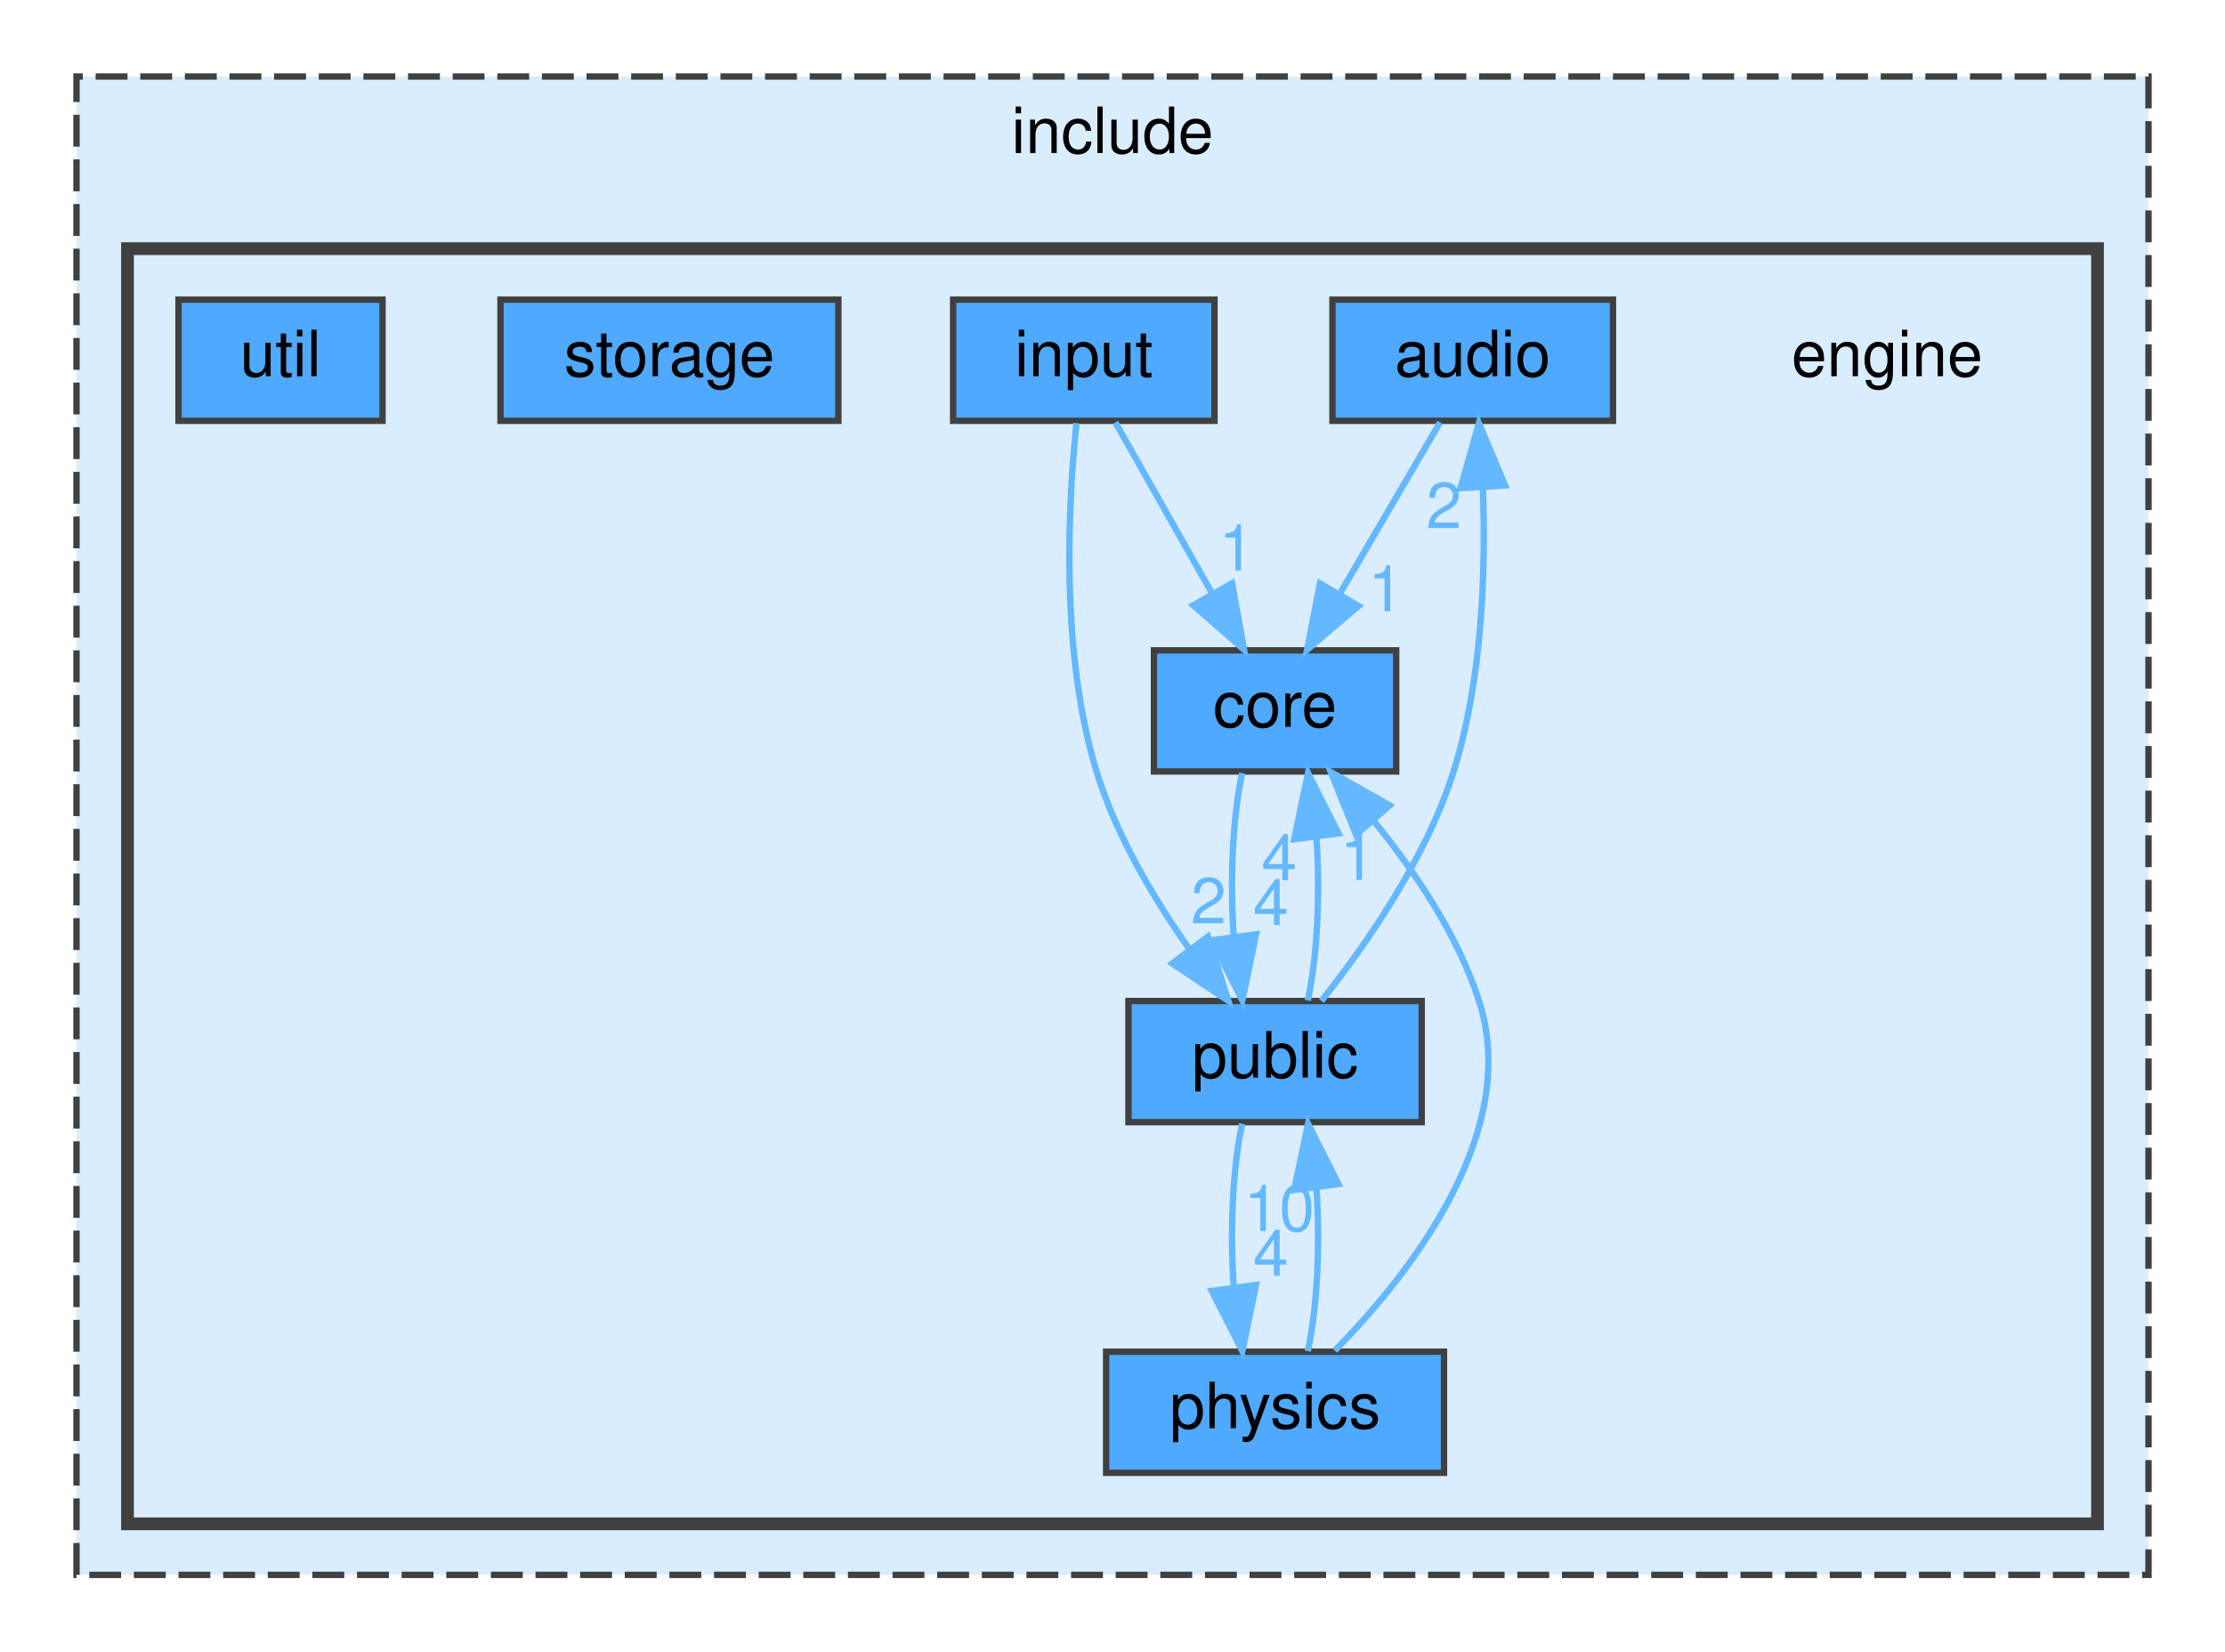
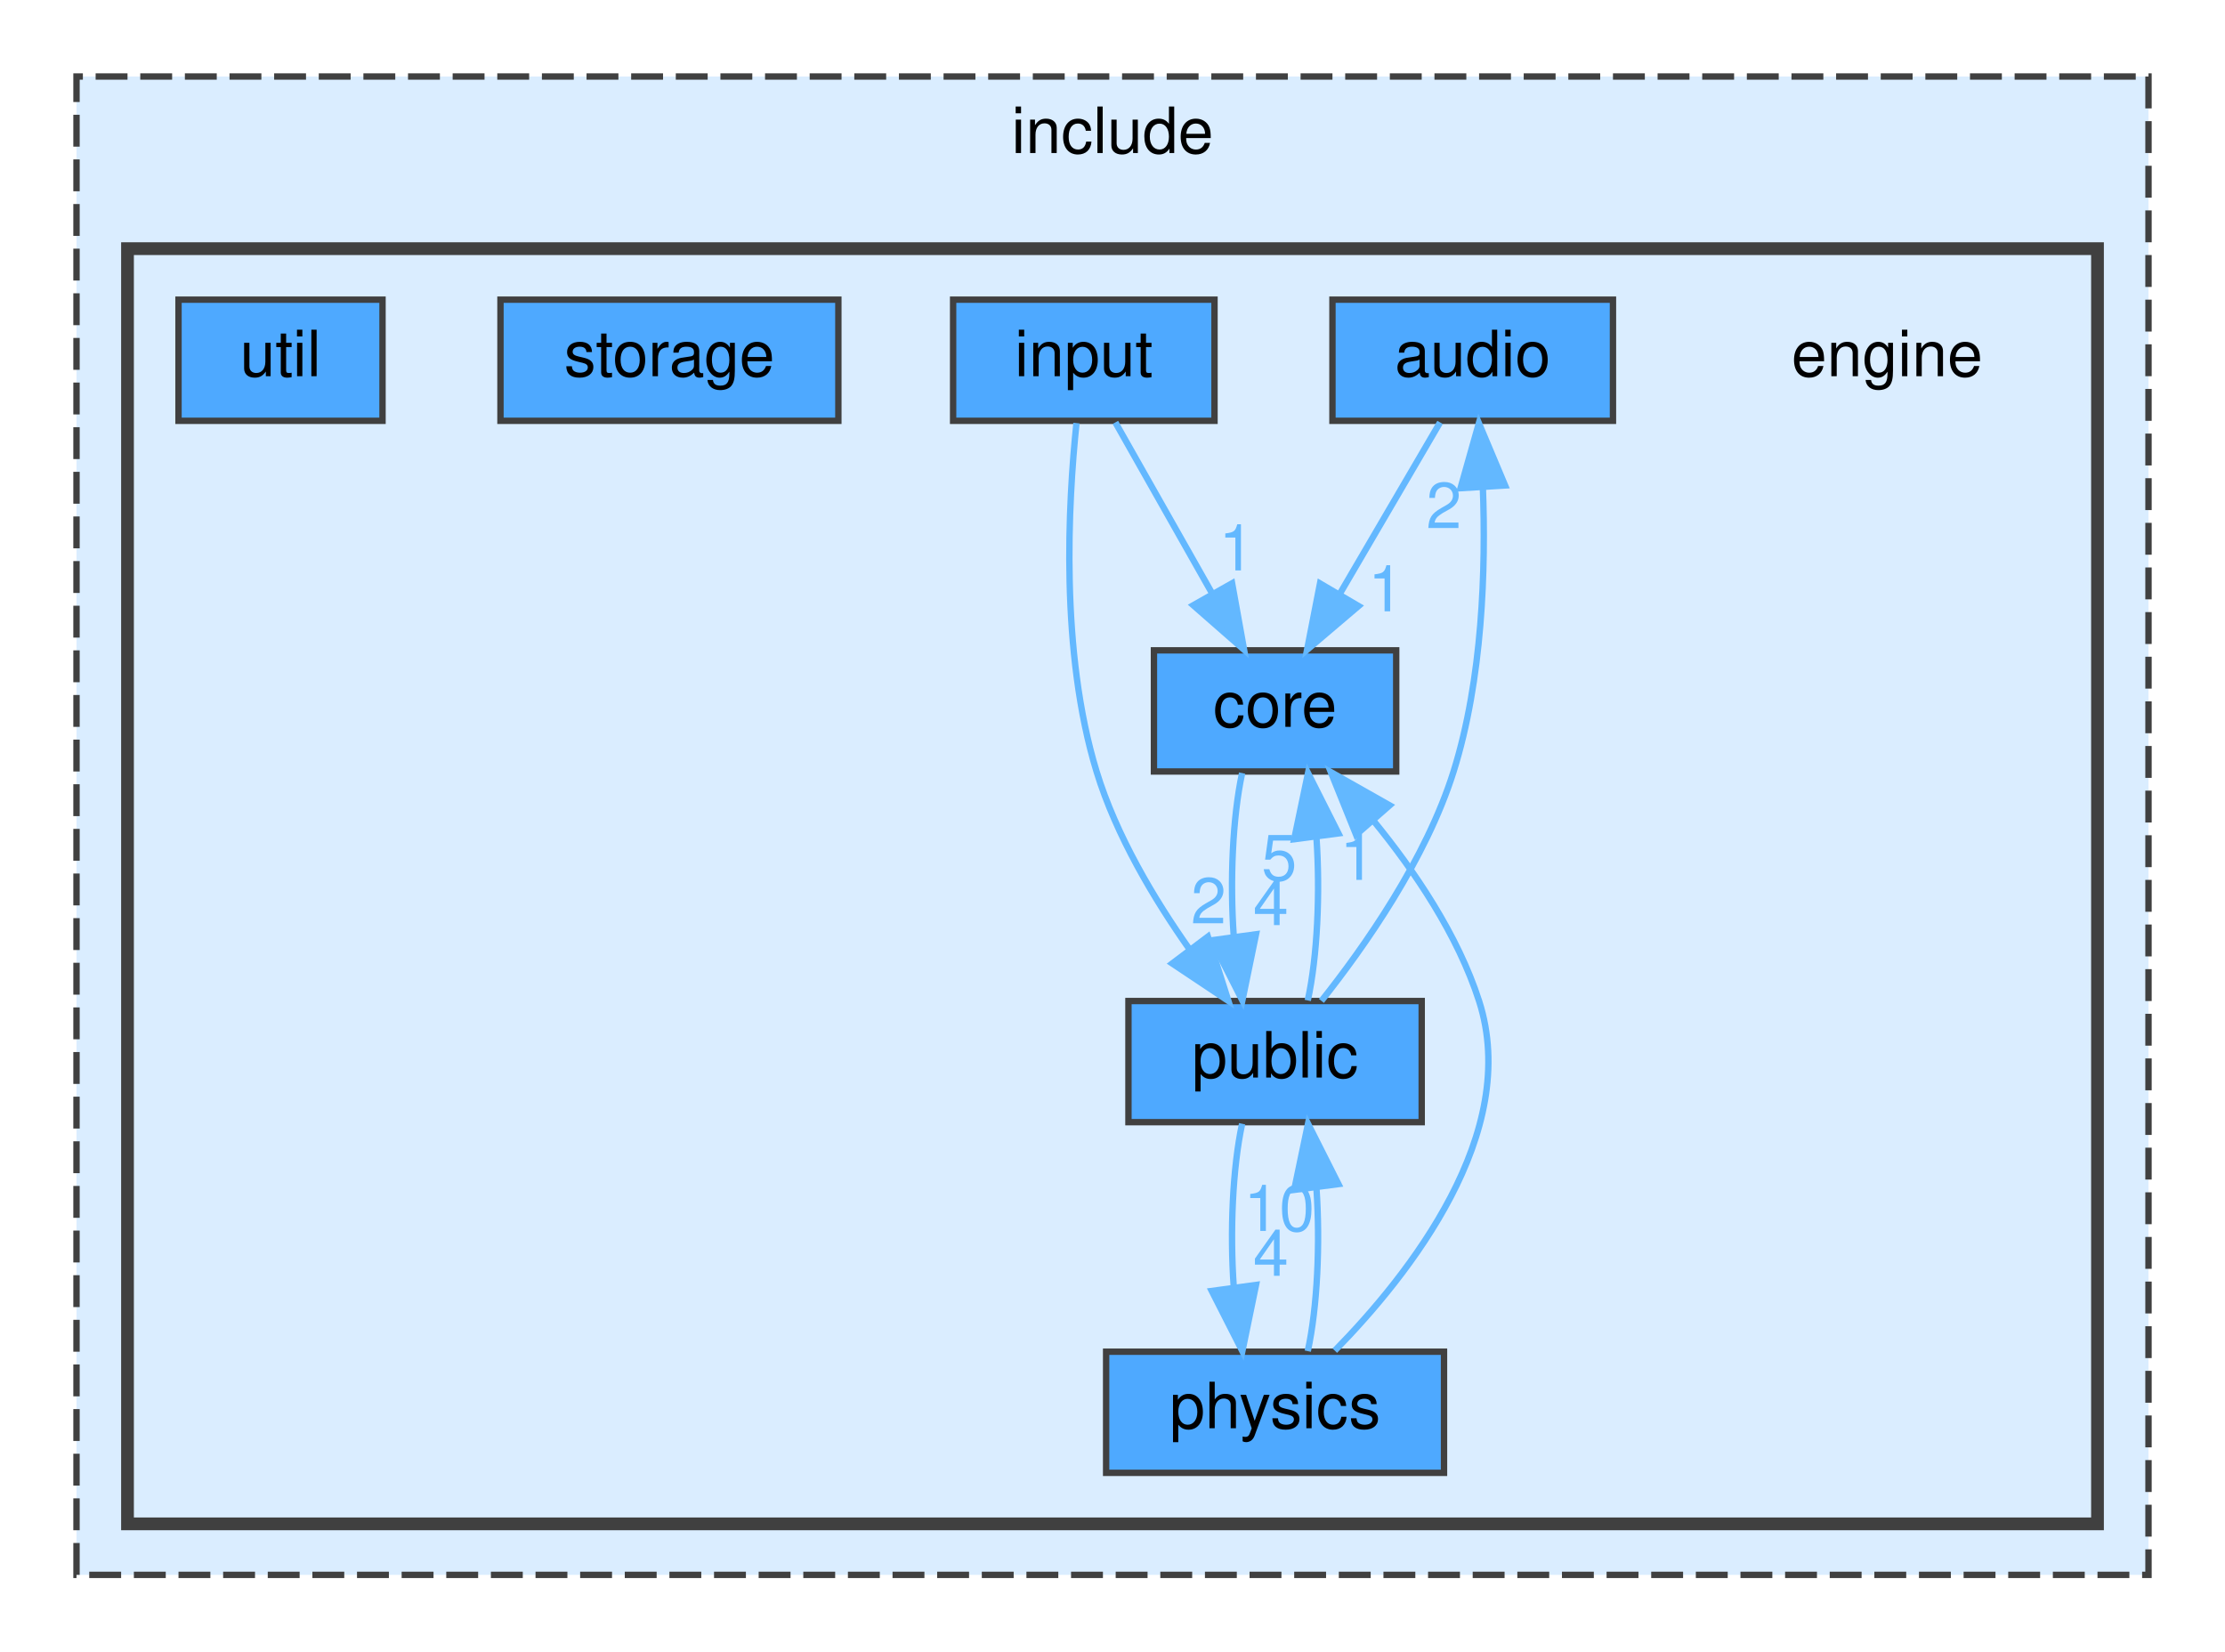
<svg xmlns="http://www.w3.org/2000/svg" xmlns:xlink="http://www.w3.org/1999/xlink" width="349pt" height="259pt" viewBox="0.00 0.00 349.00 259.00">
  <g id="graph0" class="graph" transform="scale(1 1) rotate(0) translate(4 255)">
    <g id="clust1" class="cluster">
      <g id="a_clust1">
        <a xlink:href="dir_d44c64559bbebec7f509842c48db8b23.html" target="_top" xlink:title="include">
          <polygon fill="#daedff" stroke="#404040" stroke-dasharray="5,2" points="8,-8 8,-243 333,-243 333,-8 8,-8" />
          <text text-anchor="middle" x="170.5" y="-231" font-family="Helvetica,sans-Serif" font-size="10.00">include</text>
        </a>
      </g>
    </g>
    <g id="clust2" class="cluster">
      <g id="a_clust2">
        <a xlink:href="dir_a7f531b1c37460085cedd304cb8df01d.html" target="_top">
          <polygon fill="#daedff" stroke="#404040" stroke-width="2" points="16,-16 16,-216 325,-216 325,-16 16,-16" />
        </a>
      </g>
    </g>
    <g id="node1" class="node">
      <text text-anchor="middle" x="292" y="-196" font-family="Helvetica,sans-Serif" font-size="10.00">engine</text>
    </g>
    <g id="node2" class="node">
      <g id="a_node2">
        <a xlink:href="dir_9f8aea6aa0d0f8b2278afd3a6ed97649.html" target="_top" xlink:title="audio">
          <polygon fill="#4ea9ff" stroke="#404040" points="249,-208 205,-208 205,-189 249,-189 249,-208" />
          <text text-anchor="middle" x="227" y="-196" font-family="Helvetica,sans-Serif" font-size="10.00">audio</text>
        </a>
      </g>
    </g>
    <g id="node3" class="node">
      <g id="a_node3">
        <a xlink:href="dir_7f643b58e2241519524527f42d96aecd.html" target="_top" xlink:title="core">
          <polygon fill="#4ea9ff" stroke="#404040" points="215,-153 177,-153 177,-134 215,-134 215,-153" />
          <text text-anchor="middle" x="196" y="-141" font-family="Helvetica,sans-Serif" font-size="10.00">core</text>
        </a>
      </g>
    </g>
    <g id="edge1" class="edge">
      <g id="a_edge1">
        <a xlink:href="dir_000000_000004.html" target="_top">
          <path fill="none" stroke="#63b8ff" d="M221.88,-188.75C217.64,-181.49 211.47,-170.95 206.22,-161.98" />
          <polygon fill="#63b8ff" stroke="#63b8ff" points="209.09,-159.95 201.02,-153.09 203.05,-163.49 209.09,-159.95" />
        </a>
      </g>
      <g id="a_edge1-headlabel">
        <a xlink:href="dir_000000_000004.html" target="_top" xlink:title="1">
          <text text-anchor="middle" x="213.36" y="-159.12" font-family="Helvetica,sans-Serif" font-size="10.00" fill="#63b8ff">1</text>
        </a>
      </g>
    </g>
    <g id="node6" class="node">
      <g id="a_node6">
        <a xlink:href="dir_449e025360b1e0775671965c2105f9c1.html" target="_top" xlink:title="public">
          <polygon fill="#4ea9ff" stroke="#404040" points="219,-98 173,-98 173,-79 219,-79 219,-98" />
          <text text-anchor="middle" x="196" y="-86" font-family="Helvetica,sans-Serif" font-size="10.00">public</text>
        </a>
      </g>
    </g>
    <g id="edge2" class="edge">
      <g id="a_edge2">
        <a xlink:href="dir_000004_000011.html" target="_top">
          <path fill="none" stroke="#63b8ff" d="M190.83,-133.75C189.34,-126.8 188.9,-116.85 189.52,-108.13" />
          <polygon fill="#63b8ff" stroke="#63b8ff" points="193.01,-108.47 190.87,-98.09 186.07,-107.53 193.01,-108.47" />
        </a>
      </g>
      <g id="a_edge2-headlabel">
        <a xlink:href="dir_000004_000011.html" target="_top" xlink:title="4">
          <text text-anchor="middle" x="195.34" y="-109.91" font-family="Helvetica,sans-Serif" font-size="10.00" fill="#63b8ff">4</text>
        </a>
      </g>
    </g>
    <g id="node4" class="node">
      <g id="a_node4">
        <a xlink:href="dir_f77ff83871a8c0c224aa74732336c103.html" target="_top" xlink:title="input">
          <polygon fill="#4ea9ff" stroke="#404040" points="186.5,-208 145.5,-208 145.5,-189 186.5,-189 186.5,-208" />
          <text text-anchor="middle" x="166" y="-196" font-family="Helvetica,sans-Serif" font-size="10.00">input</text>
        </a>
      </g>
    </g>
    <g id="edge4" class="edge">
      <g id="a_edge4">
        <a xlink:href="dir_000008_000004.html" target="_top">
          <path fill="none" stroke="#63b8ff" d="M170.95,-188.75C175.06,-181.49 181.03,-170.95 186.1,-161.98" />
          <polygon fill="#63b8ff" stroke="#63b8ff" points="189.26,-163.52 191.14,-153.09 183.17,-160.07 189.26,-163.52" />
        </a>
      </g>
      <g id="a_edge4-headlabel">
        <a xlink:href="dir_000008_000004.html" target="_top" xlink:title="1">
          <text text-anchor="middle" x="189.96" y="-165.54" font-family="Helvetica,sans-Serif" font-size="10.00" fill="#63b8ff">1</text>
        </a>
      </g>
    </g>
    <g id="edge3" class="edge">
      <g id="a_edge3">
        <a xlink:href="dir_000008_000011.html" target="_top">
          <path fill="none" stroke="#63b8ff" d="M164.85,-188.64C163.54,-176.14 162.26,-152.78 168,-134 171.06,-123.98 177.01,-114 182.64,-106.03" />
          <polygon fill="#63b8ff" stroke="#63b8ff" points="185.46,-108.1 188.68,-98.01 179.87,-103.89 185.46,-108.1" />
        </a>
      </g>
      <g id="a_edge3-headlabel">
        <a xlink:href="dir_000008_000011.html" target="_top" xlink:title="2">
          <text text-anchor="middle" x="185.57" y="-110.18" font-family="Helvetica,sans-Serif" font-size="10.00" fill="#63b8ff">2</text>
        </a>
      </g>
    </g>
    <g id="node5" class="node">
      <g id="a_node5">
        <a xlink:href="dir_507eef3fc303406776132f4dfa1b45c0.html" target="_top" xlink:title="physics">
          <polygon fill="#4ea9ff" stroke="#404040" points="222.5,-43 169.5,-43 169.5,-24 222.5,-24 222.5,-43" />
          <text text-anchor="middle" x="196" y="-31" font-family="Helvetica,sans-Serif" font-size="10.00">physics</text>
        </a>
      </g>
    </g>
    <g id="edge6" class="edge">
      <g id="a_edge6">
        <a xlink:href="dir_000010_000004.html" target="_top">
          <path fill="none" stroke="#63b8ff" d="M205.37,-43.17C217.04,-55.06 234.66,-77.32 228,-98 224.66,-108.38 217.9,-118.38 211.45,-126.26" />
          <polygon fill="#63b8ff" stroke="#63b8ff" points="208.71,-124.08 204.75,-133.9 213.97,-128.69 208.71,-124.08" />
        </a>
      </g>
      <g id="a_edge6-headlabel">
        <a xlink:href="dir_000010_000004.html" target="_top" xlink:title="1">
          <text text-anchor="middle" x="208.94" y="-117" font-family="Helvetica,sans-Serif" font-size="10.00" fill="#63b8ff">1</text>
        </a>
      </g>
    </g>
    <g id="edge5" class="edge">
      <g id="a_edge5">
        <a xlink:href="dir_000010_000011.html" target="_top">
          <path fill="none" stroke="#63b8ff" d="M201.13,-43.09C202.64,-49.99 203.09,-59.93 202.49,-68.66" />
          <polygon fill="#63b8ff" stroke="#63b8ff" points="199,-68.38 201.17,-78.75 205.94,-69.29 199,-68.38" />
        </a>
      </g>
      <g id="a_edge5-headlabel">
        <a xlink:href="dir_000010_000011.html" target="_top" xlink:title="10">
          <text text-anchor="middle" x="196.65" y="-61.94" font-family="Helvetica,sans-Serif" font-size="10.00" fill="#63b8ff">10</text>
        </a>
      </g>
    </g>
    <g id="edge9" class="edge">
      <g id="a_edge9">
        <a xlink:href="dir_000011_000000.html" target="_top">
          <path fill="none" stroke="#63b8ff" d="M203.27,-98.02C210.02,-106.51 219.68,-120.24 224,-134 228.55,-148.5 229.08,-165.77 228.59,-178.63" />
          <polygon fill="#63b8ff" stroke="#63b8ff" points="225.09,-178.43 227.97,-188.63 232.08,-178.86 225.09,-178.43" />
        </a>
      </g>
      <g id="a_edge9-headlabel">
        <a xlink:href="dir_000011_000000.html" target="_top" xlink:title="2">
          <text text-anchor="middle" x="222.48" y="-172.17" font-family="Helvetica,sans-Serif" font-size="10.00" fill="#63b8ff">2</text>
        </a>
      </g>
    </g>
    <g id="edge8" class="edge">
      <g id="a_edge8">
        <a xlink:href="dir_000011_000004.html" target="_top">
          <path fill="none" stroke="#63b8ff" d="M201.13,-98.09C202.64,-104.99 203.09,-114.93 202.49,-123.66" />
          <polygon fill="#63b8ff" stroke="#63b8ff" points="199,-123.38 201.17,-133.75 205.94,-124.29 199,-123.38" />
        </a>
      </g>
      <g id="a_edge8-headlabel">
-         <a xlink:href="dir_000011_000004.html" target="_top" xlink:title="4">
-           <text text-anchor="middle" x="196.65" y="-116.94" font-family="Helvetica,sans-Serif" font-size="10.00" fill="#63b8ff">4</text>
+         <a xlink:href="dir_000011_000004.html" target="_top" xlink:title="5">
+           <text text-anchor="middle" x="196.65" y="-116.94" font-family="Helvetica,sans-Serif" font-size="10.00" fill="#63b8ff">5</text>
        </a>
      </g>
    </g>
    <g id="edge7" class="edge">
      <g id="a_edge7">
        <a xlink:href="dir_000011_000010.html" target="_top">
          <path fill="none" stroke="#63b8ff" d="M190.83,-78.75C189.34,-71.8 188.9,-61.85 189.52,-53.13" />
          <polygon fill="#63b8ff" stroke="#63b8ff" points="193.01,-53.47 190.87,-43.09 186.07,-52.53 193.01,-53.47" />
        </a>
      </g>
      <g id="a_edge7-headlabel">
        <a xlink:href="dir_000011_000010.html" target="_top" xlink:title="4">
          <text text-anchor="middle" x="195.34" y="-54.91" font-family="Helvetica,sans-Serif" font-size="10.00" fill="#63b8ff">4</text>
        </a>
      </g>
    </g>
    <g id="node7" class="node">
      <g id="a_node7">
        <a xlink:href="dir_8b11a1212dbde7bdde850e03babc5120.html" target="_top" xlink:title="storage">
          <polygon fill="#4ea9ff" stroke="#404040" points="127.5,-208 74.5,-208 74.5,-189 127.5,-189 127.5,-208" />
          <text text-anchor="middle" x="101" y="-196" font-family="Helvetica,sans-Serif" font-size="10.00">storage</text>
        </a>
      </g>
    </g>
    <g id="node8" class="node">
      <g id="a_node8">
        <a xlink:href="dir_ba73608aff21b3524a8f2c22a10ff48a.html" target="_top" xlink:title="util">
          <polygon fill="#4ea9ff" stroke="#404040" points="56,-208 24,-208 24,-189 56,-189 56,-208" />
          <text text-anchor="middle" x="40" y="-196" font-family="Helvetica,sans-Serif" font-size="10.00">util</text>
        </a>
      </g>
    </g>
  </g>
</svg>
